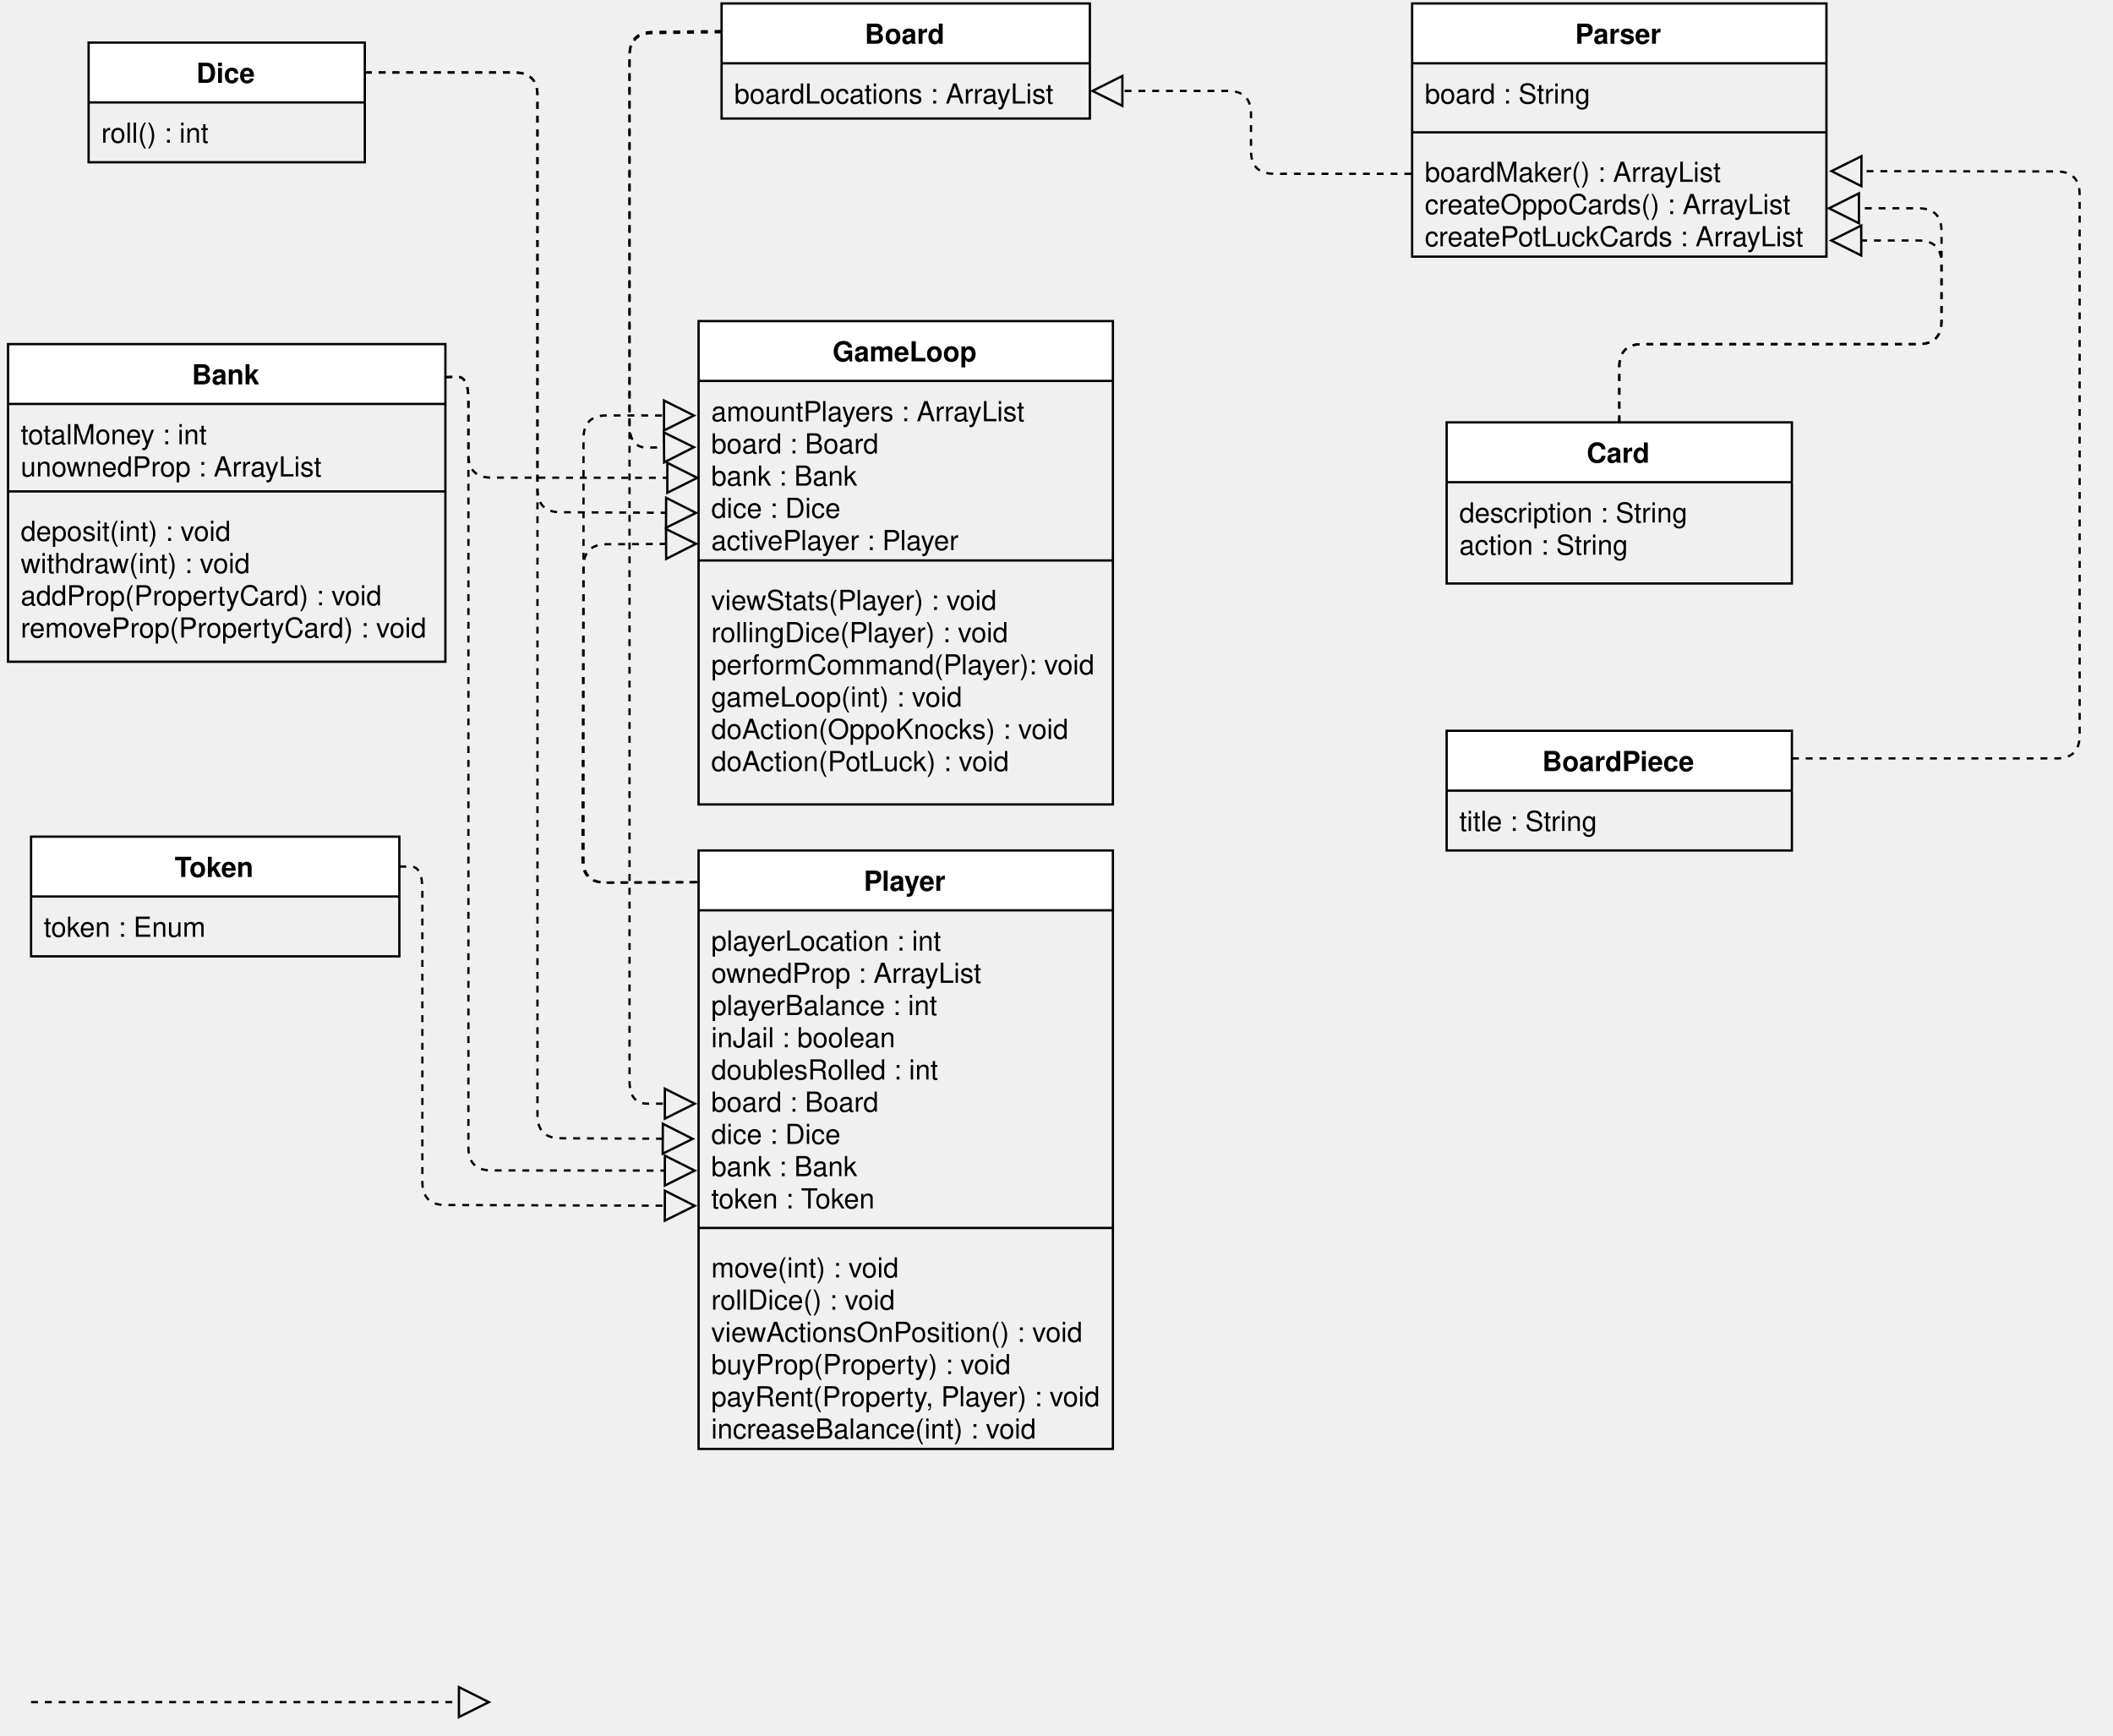
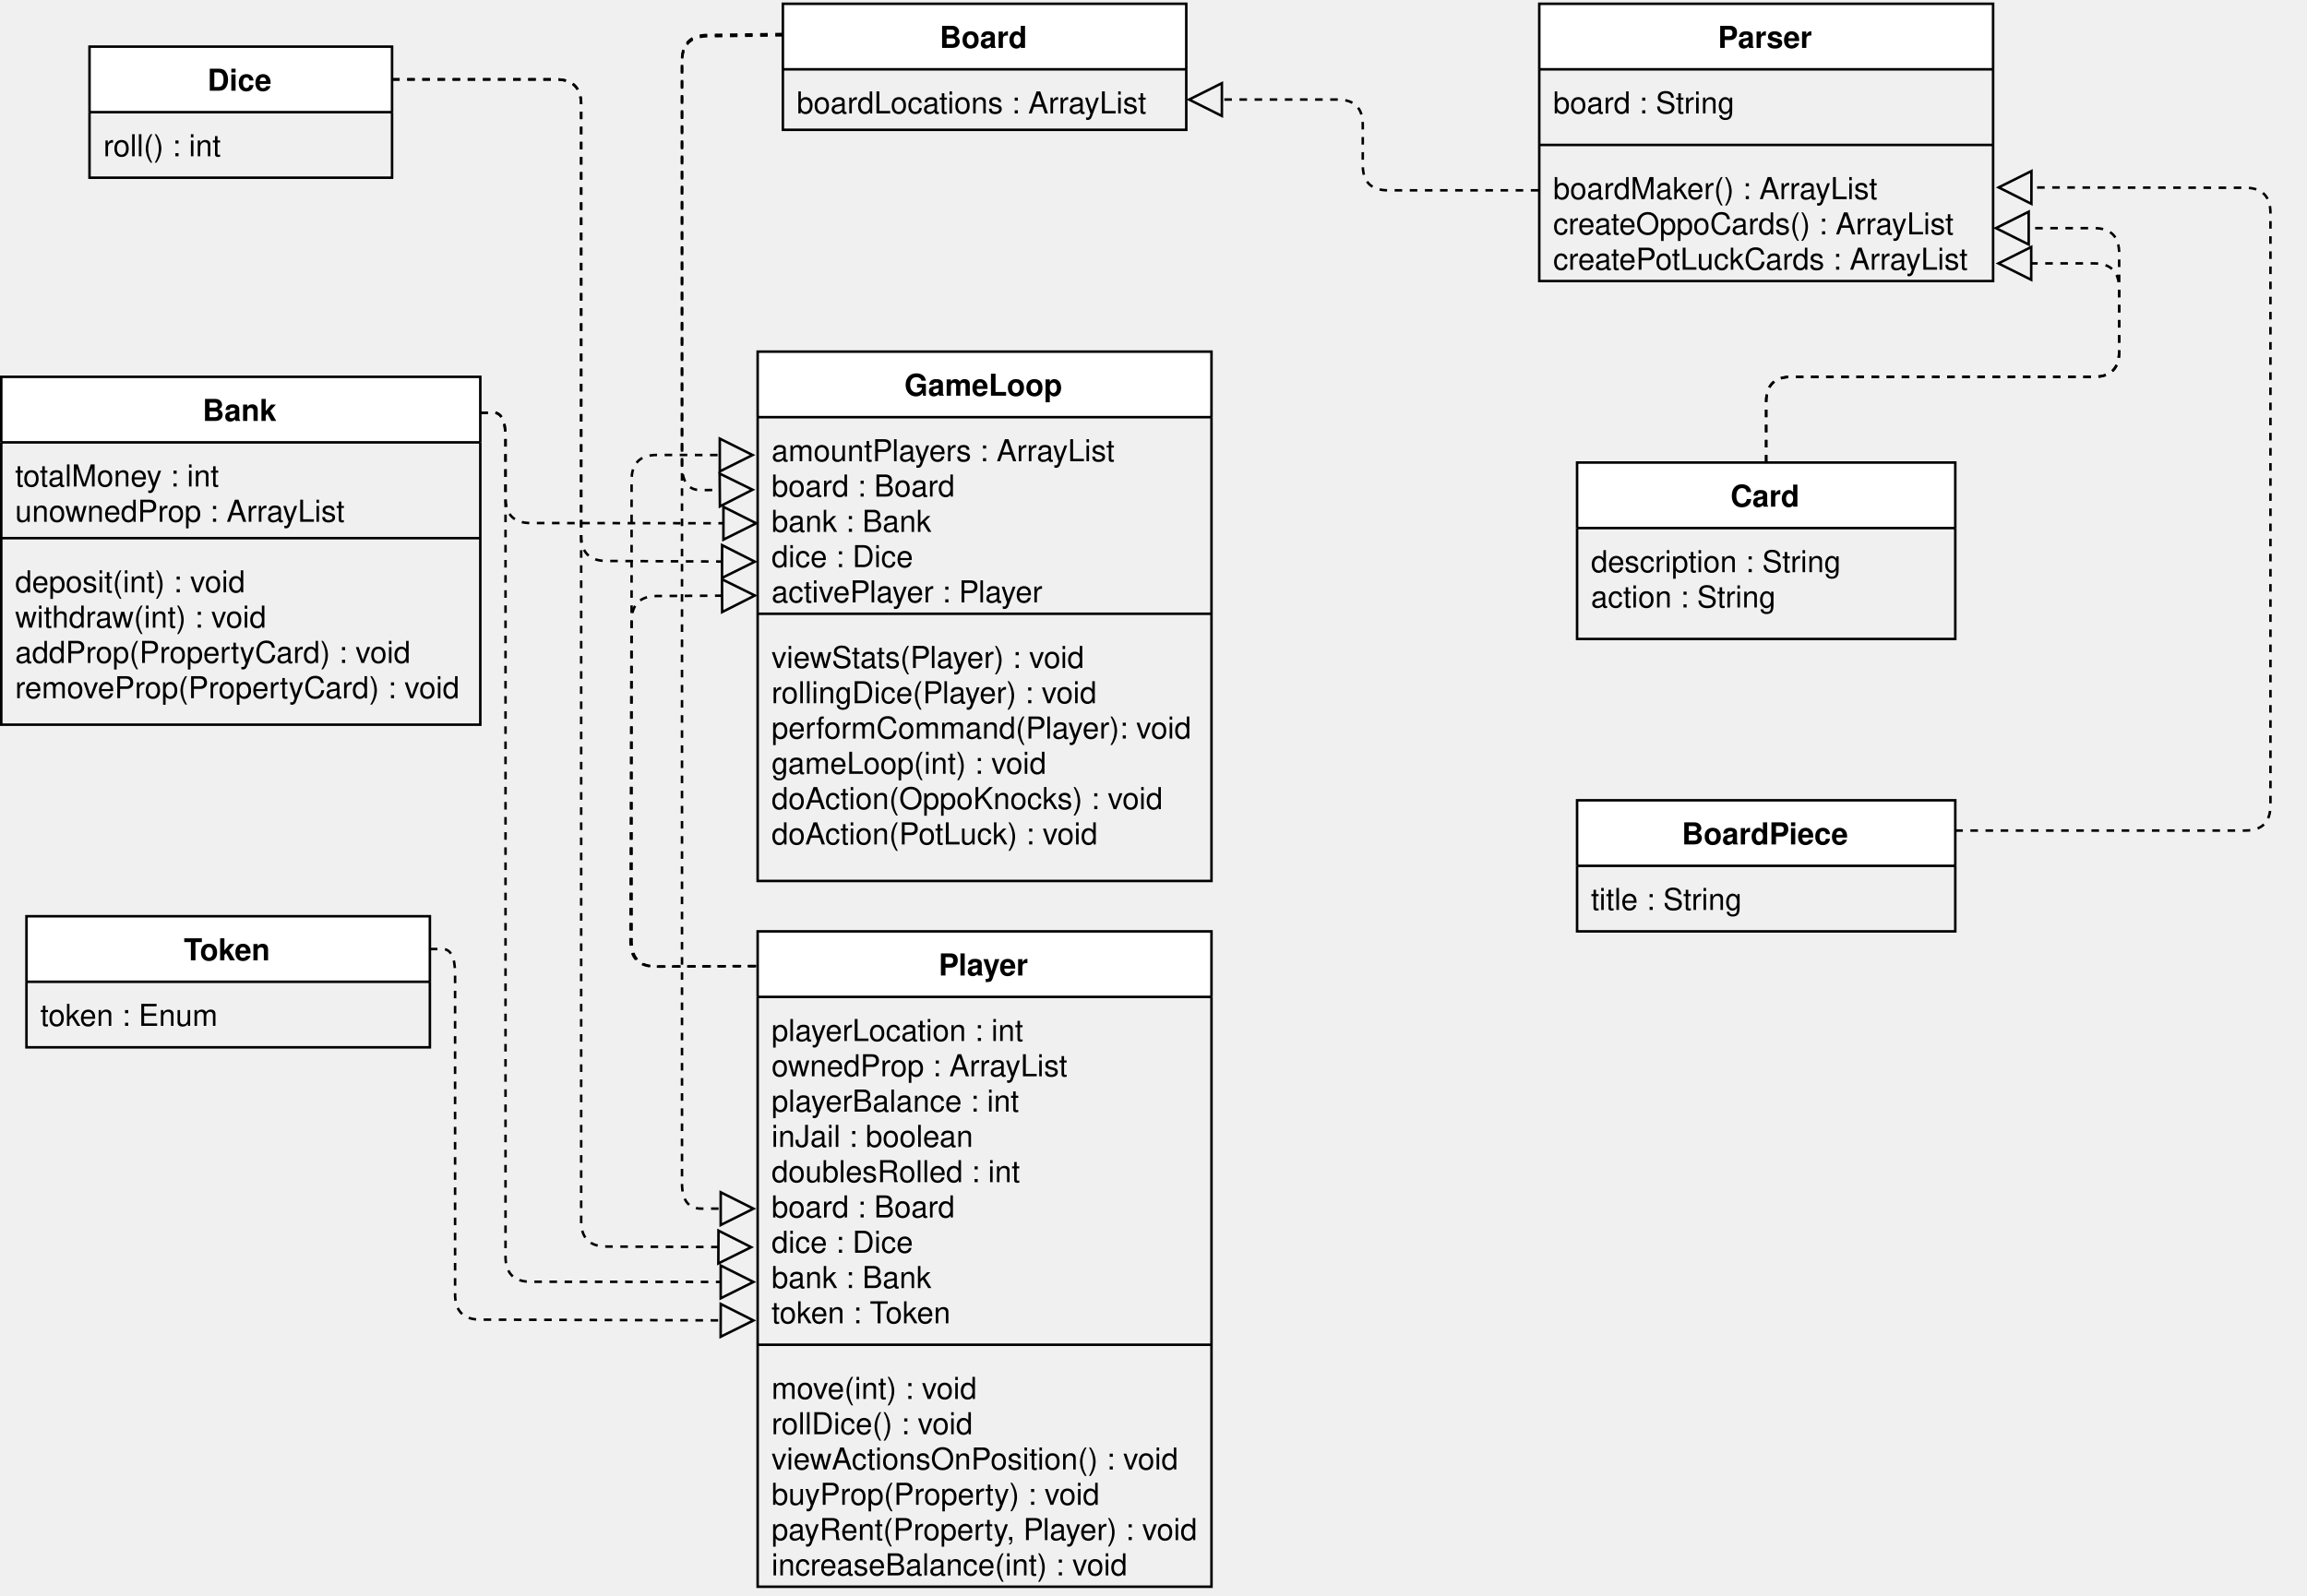
- <svg xmlns="http://www.w3.org/2000/svg" version="1.1" width="918px" height="754px" viewBox="-0.5 -0.5 918 754" content="&lt;mxfile host=&quot;app.diagrams.net&quot; modified=&quot;2020-05-10T12:43:48.837Z&quot; agent=&quot;5.0 (Windows NT 10.0; Win64; x64) AppleWebKit/537.36 (KHTML, like Gecko) Chrome/81.0.404.138 Safari/537.36&quot; etag=&quot;nRmXq65WE2x0cAtNZER2&quot; version=&quot;13.0.9&quot; type=&quot;device&quot;&gt;&lt;diagram id=&quot;a_Vna7g6MNVo38vFMuv_&quot; name=&quot;Page-1&quot;&gt;7V1bU+O4Ev41VLEPpHyTL48QYHZnmV1qmDmzs28i1iQqHCtlK4TMrz+Sb7ElxTGJnMCOKYqKpLYsqfvr/lqWw5k9nr98SOBi9omEKDqzjPDlzL4+syzfNNhfXrHOKzzXzCumCQ7zqlrFA/6JisriuukShyhtCFJCIooXzcoJiWM0oY06mCRk1RT7QaLmXRdwiqSKhwmM5NpvOKSzotZ0g03D7whPZ8WtfcvLG+awFC5mks5gSFa1KvvmzB4nhND80/xljCK+duW65NfdbmmtBpagmHa54H/gY/r1y9c5/OOvb98uVgn8fvvpwnLzbp5htCxmfA+TFCXFmOm6XIh0hecRjFnp6geJ6UPRYrIyjPA0Zp8nbCTsSvvqGSUUszW8LBooWbDayQxH4R1ckyUfb0rh5KksXc1Ign+ybmFU9MmaE1qYAxtkXeKBX8mqDVaboJTJ3JeLYApVn+BLQ/AOprSomJAogosUP1bTmMNkiuMrQimZF0LyGhfLzmeIXmpVxZp/QGSOaLJmIkWr6xf6LwAArLy4qllTKTKrGZJZIgAWFjytut4omX0o9PwanXuSzh8JTEJWdWZfsr8PNMHxVLIANmGaaSYhT2hMIsJUfR2T3CRwFAlVpVVE6AfdahPpAk7Yve4ymWtnU/O5WAleRdi1P6IMOzMchijm+iQUUpgrj2tqQXBMs5UCV+yXrd3YGIEzwAY+ZmVzU2a/XDyhYxKzuUCcqRYxy1ghbh0KpbdDZ7cpFKovr9il+lJOv+Z9SfOSliOcaS/XcunyzL1UPGfKitBGp1+4yq8vTEnvtqx3W6HjCD6i6J6kmGLC+09yWUH3J1NvV2T7fWk3UOP6E3xCyflvFbwvkwSu7zBbDD5H28y8YYIgRX8vFmTMrkg7Sd8TerecPGUXqMQH96HXvlyjm32BvgKH6UgGdpUHjoEraOEKdgeu4B5V40DtUu7IBHInrMR95SYGF9DuAio8HcQgVAZhOX0ZhJwvDAxCm3qBwsO7GrB9hy+C2fMN/rmmwfPM+fr930vjwpQ0+QHO0R1hSzz4c03+3Gv6czPoGMItHcmfUuuWpHU4J8uY3kdwjZJ2f97MEovQv2mF8dOmMStUbSGeoKrtOitUbXBC8TPK71/JlMUhgNAOENaegXoa4odyxPYQPnpTrml09C4aElDliOX04BmjFXPZND3PAb1JK58JrjuPhHlktvjcNewSXTAkkmQ+JvM5jMNKWiU6LQLaOdPB1v5Ccjnh+jzn2e+fMZk8pbtli9xXFBzclWaL9rtZtGlYPRFe25CMektsGkiSHpLkWF1Jkg5qrFa6zI0XmdLLvLeCPYfCxj2QVYzC+4Qz6BYalXfFjALGNVbU7AnHHyGOqsZHQiIE44YnWjLFpJ+ZklC4pZN2vtbGydq4HGW+bLMAX/LSkPN3TAorf6Kds5l2X0m/LScNA2vTpl+z675uX88NbJmUzxl4WkkT52sZWdsqwalfTpbSv+Ny9beLPy7X3HGe8z9s6dbb6R9cf2YqqAQ5Ust8cetFOOaPLFJUOF3V1Aa3pdusO3K3oC/qJu9d55Fs4G1aeJtA2yxV9hko41Rfjkzem6YMONEnBtH1Foq0jFs52+AU2pwC6GwyLVRGZSK9MRn55MtAZHQpV0VjVMrtC/3y2ZYQLfhitRKZFaazMIGrViEYhg1ywo88bKdGiLOnnfKDa9FrfQq2obI+r689g9KV1OwvT6oHuqGFbpgGaPCN8gBuXeGWQuHlGQr9CpfTJp4V1VKcjGoMOG/DeYWagziESu86DlEqd7FlDlHsgQ1A1wJ04QyUUx6j2HkISgPQlQqXiUVzC/QmXs4HnLc/+vE6W8FrTzppgHngrP6d3l6Gv4ObP63bj+M/zL8ixfEYSccoDi/5Kyas9BgRDrGrGZ2XgGStt5jfM1tyVirAabJZX4UwnaGwkMw7RqH0JoqAInmxaqsDVJAo6hIUQX7IotG9asWKO9yTLHRtQaQXCBwqJctkgoqLNssu9bOzI+bCpohKHWX6q2Z9gErlB9Tj4fhqw3NLAO1khuWrLkGTolV5fB3EKjvVQcrVGpf3AEOUThK8aDzFK194aZxJUrT/0j5+h2m0IO5VTl5lH46G/SDl+GQKnz0lvcdoyNx6cwu2KldXhi8NjE6pdjkOUEwjNOD9ULzbWuDeG6ezjkjq2EIl6394YWQYblnxnV85soBXVly/VH3x0rpeukcJZhPnDqWGxd080TJyInXWkncHJyWUjuAR/D0ZZWA3GaV0Wn4Lo8we8dTECvBsHXAgPOwqB7x1XOLBbwsIxpuPQCu9VWxI9WfdL5j+k9kyKErfy6vY541R88L61eabq38PXnEc8/Wspnatfc3XdwUzcYSxaDJfb8uz2q3max4mX86jX3OXo/i7NPeTWbFoFOJT1+5WbDa1D8B/w4rBMZy2nKH2Z8UVJWnSEbCLjBTWf2EwKmPVATCy/FYM8ML+LKYeBlrfeN9Jd/J9gFMhzRXiBdh3A03syBE3TjQhzRWRUDDyreMS5IMG0HoCToc3UbW7/6btg3bbL9GWwQY0IWf7Qb8ZwE7slJuhdexsf2PwVNCxRapl7AkdsSORsmlCju00b+OC9lEJ4pZzjJDT4RSUbuRkGLAb8DGA/erY0YopK7/BCTFVZqNvG1NiFLHdPYmf2JG0T6sLVGLYK5hqV6xb9jHSkQ7frfTWUWU0ARUAt19AvW2c2K4/Cuo/jmCF9sjzjepH6L9zYGJ3ce3aXWzRdkeGZUrNuiFmBiMgzu+VKPO9I6BM/o6r3lFmNgBmGs4BACvxWku+3FMzQfAewPjugpb0foTZDidJHvj9w0nxdvOR4dQ1iRJCk+ft3LToGTXlSg2w0RuIDCFPs9qDkCBuefYRUHPMx4gHoeZCEXAC4B8POm2HAXfu2tkn3R9/d9CpJl59kYLXOi5RHniNCNUTdqzjY+eAbTsBO6516gf3p8WE+AWV+0LCdoORUU+tRICMLB9IiVffe3XO6HW7dcA+wj634u38txxs/CZgPMf8pQFjWc2TLr7Z2FLwgz3xIyYLnj2yHQlPb4ubgWNsbpcPsd/pBoEq6PiO82tjyJUy6ZENrIM33jxjBOobb27zLsBnqgQ9Q+rQXQIAgkMwxYqbf0CSi2/+i4t9838=&lt;/diagram&gt;&lt;/mxfile&gt;" style="background-color: rgb(255, 255, 255);">
+ <svg xmlns="http://www.w3.org/2000/svg" version="1.1" width="915px" height="633px" viewBox="-0.5 -0.5 915 633" content="&lt;mxfile host=&quot;app.diagrams.net&quot; modified=&quot;2020-05-10T15:29:22.854Z&quot; agent=&quot;5.0 (Windows NT 10.0; Win64; x64) AppleWebKit/537.36 (KHTML, like Gecko) Chrome/81.0.404.138 Safari/537.36&quot; etag=&quot;HPa37T1imHM-qn20qM23&quot; version=&quot;13.0.9&quot; type=&quot;device&quot;&gt;&lt;diagram id=&quot;a_Vna7g6MNVo38vFMuv_&quot; name=&quot;Page-1&quot;&gt;7V1dU9s4FP01zLAPZPwlx36EAN3twi5T2m27byJWEw2OlbEVQvrrV7Jlx5YUxxA5C7tmmBZJ17Ksc8/VubICJ+5k8fwhhcv5LYlQfOJY0fOJe3niOLbjWOw/XrMRNbblFjWzFEeibltxj38iUSkunK1whLKGISUkpnjZrJySJEFT2qiDaUrWTbMfJG7edQlnSKm4n8JYrf2KIzovH8MPtw2/Ijybi1sHzrhoWMDSWDxJNocRWdeq3KsTd5ISQoufFs8TFPPZK+eluO56R2s1sBQltMsFf4GP2ZfPXxbwtz++fj1bp/D79e2Z4xfdPMF4JZ74DqYZSsWY6aaciGyNFzFMWOniB0novWixWRnGeJawn6dsJOxK9+IJpRSzOTwXDZQsWe10juPoBm7Iio83o3D6WJYu5iTFP1m3MBZ9suaUCndgg6xb3PMrWbXFalOUMZu7chJsqeoWPjcMb2BGRcWUxDFcZviheowFTGc4uSCUkoUwUudYTDt/QvRcqxJz/gGRBaLphpmIVj8Q+AsGAKcormveVJrMa45klwyAwoNnVddbkNkPAueXYD5WMH8gMI1Y1Yl7zv69pylOZooHsAemOTIpeUQTEhMG9WVCCpfAcSxVlV4Rox90p09kSzhl97rJbS69bc0nMRO8irBrf8Q5d+Y4ilDC8SQUUliAx5FaEpzQfKbABftmczexRuAEsIFPWNneltk3N0/phCTsWSDOoUXMM9aIe4cG9Hbq7HcFAX15xT7oSzvzyAcK8grKMc7RK1AuQ579KogXDKwYbTH9zCG/PLMV3F0Vd1eDcQwfUHxHMkwx4f2nha2E/b8Gb1dmB32hG+p5fQsfUXr6S0Xv8zSFmxvMJoM/o2vn0TBFkKI/l0syYVdknazvCL1ZTR/zC3TmQ/gw61++1c2/QF8Lh+0pDnZRLByDVjCiFdwOWsE/KuJAH1JuyBTyIKzlfRUmhhDQHgIqPh2kIHQO4Xh9OYSaLwwKwhi8QBPhfQPcvsFn4fzpCv/c0PBp7n35/ve5dWYrSH6AC3RD2BQP8dxQPB8347kddlzCHRPJnxZ1R0EdLsgqoXcx3KC0PZ43s0Sx9G9bYfK4bcwLVVuEp6hqu8wLVRucUvyEivtXNmVxWEBoBwobz0DHBtYP7YjdYfnoDVzb6hhdDCSg2hGr6cETRmsWsml2WhB6m1Y+EVwPHimLyGzyeWjYZ7pkTCTpYkIWC5hElbXOdCYWtFOGwc7+InI+5Xie8uz394RMH7P9tiL3lQ2HcGXYo4NuHm1bTk+C17UUp96xNg0iyYxI8pyuIsmENNaDrmrjZQ56mfdWtOdU2IYHsk5QdJdyBd0io4qumFPApKaKmj3h5CPEcdX4QEiMYNKIRCsGTPaJgYSiHZ2067U2Tdam5SiLZdsJ+FyUhpy/Y1JYxRPjms12+0r6XTVpGFSbMXztrvu6fb03cFVRvmDkaRVNXK/lYm2nBZd+hVjK/kzK2d9t/rDa8MB5yv9hU7fZLf/g5hODoDLkTC3zxZ0X4YS/ssiQCLq6RxvClmm37qjdwr6km7p3Xaxkg24zotsk2eboss9Qu071FcjUvWnKiBPfMopudkikVdKq2Yag0BYUQGeXaZEyOhfpTcmoJ18GIWMKXJ2M0YHbF/vVsy0RWvLJahUya0znUQrXrUYwihrihB952C2NEFdPe+2H0GLW+zRqQ+d94772DMpQUvO/Iqke5IYRuWFboKE3ygO4dcAdDeDlGQrzgKtpE8+KailOLjUGnrfxvGLNQRpCh7uJQ5TaXWxVQ4g9sIHoRogunYHyymMUew9BGSC6FnBVWDS3QK+S1WLgefurn3FnL3jpSScDNA+99d+z6/PoV3D1u3P9cfKb/UesO+w4Gc46mqO5HzbX8yrpqyMOelJwesTVDaMIZdMULxuvfMpPRzQOsGjah4BA2ybbyNlHnX94BjYPtENW9V7+Su0Oo0Hm9xYWXF1ip4PdxPKvhV1dByimMRr4/iK+u50d4YV0700AOOohAAVklETn/EOmrPQQE06zizldlKRkrdeY3zSfc1YSBLXZY19EMJujqLJkI/7GCyPL8suK7/zKkQPGZcXlc9UXL23qpTuUYvbgPKC0c5FFihlqzclEZo2ixkdjVaRq0GgZKepSFEN+xLMxCh1c4g53JE+cq3zAkyJCIAmAjKzSKRJXbUFXOgrdZmahHK0uZkbpKH8fUDMT5Nk54FB6M1IOeOe45FPCDpCctxjB1pUrDA7w7g4nMY159zOm33JfBqL0vbyK/bx1al7Y7HPfAu0OyuKNuO/YaaLrvNZ9A19yE08aiyH3He94sbfTfe3D7Mvn6Nfd1VX8fbj7W/Fi2SnkV3Tdvdhuog/Af8OLwTGCtpqh9ufFlSRpyhGwT4wI7z+zmJRx6gQYOUErB3ihs4qpLwOtKmav3CnT/jfCNF9aL0D4yvVC7siTN04MMc2XmSAU+c5xSfZhg2g9EafDxxaNh/+m74N23y/ZltMGNCnnBqHRDGAvd0oJVedO26fJ3gh1XFlqWa+kjtyRLNkMMcf1mrfxQfuoJHPHO8aS0+HIjGnm5BxwG/SxgPvitaOVU05xg+Nxqkw+3xmn5FXE9V8p/OSOlH1aU6SSlz2hVLty3XGPkY50+EU8b51VVpNQIfCNEuqd8cT1g1FY//IkL3RH48CqvqT+Oy9M7C6+W7uLK/vuyHJspdk0xexwBOTneyHLgvERWKb+QqTeWWY3CGZb3gEEK/laS778IytB8C7J+O4WLeUwvd1OJ8UeBP3TSfNR2CPTqWsSJS1N4/HeTQuzrCknZqBNz1rPkvI0p30RksydsXsE1hzzNeJBrDnTLDghCHqjTttBsb27du7b2h9/d9SpHrz61P24dVyyPRg3VqieuOMcnzsHbNtJ3PGdI7+4f2OckH+b4Wsp4frhyKqnVjJBRk4AlMSr7706b/Sy3TrgHmGfW/NR7re82ARNwow9+39NGMdpnnQJ7MaWQhC+kj9ysjB2R66n8OltaTNwjM3t8iX2O90g0C06gef9vznkK5n0yAXOwRtvY2sE6htvfvMuIGBQgp4pdeguAQDhIZxixe1fqyjMt3/0w736Bw==&lt;/diagram&gt;&lt;/mxfile&gt;" style="background-color: rgb(255, 255, 255);">
  <defs>
-     <clipPath id="mx-clip-617-32-172-26-0">
-       <rect x="617" y="32" width="172" height="26" />
+     <clipPath id="mx-clip-614-32-172-26-0">
+       <rect x="614" y="32" width="172" height="26" />
    </clipPath>
-     <clipPath id="mx-clip-617-66-172-50-0">
-       <rect x="617" y="66" width="172" height="50" />
+     <clipPath id="mx-clip-614-66-172-50-0">
+       <rect x="614" y="66" width="172" height="50" />
    </clipPath>
-     <clipPath id="mx-clip-317-32-152-24-0">
-       <rect x="317" y="32" width="152" height="24" />
+     <clipPath id="mx-clip-314-32-152-24-0">
+       <rect x="314" y="32" width="152" height="24" />
    </clipPath>
-     <clipPath id="mx-clip-307-170-172-74-0">
-       <rect x="307" y="170" width="172" height="74" />
+     <clipPath id="mx-clip-304-170-172-74-0">
+       <rect x="304" y="170" width="172" height="74" />
    </clipPath>
-     <clipPath id="mx-clip-307-252-172-102-0">
-       <rect x="307" y="252" width="172" height="102" />
+     <clipPath id="mx-clip-304-252-172-102-0">
+       <rect x="304" y="252" width="172" height="102" />
    </clipPath>
-     <clipPath id="mx-clip-307-400-172-134-0">
-       <rect x="307" y="400" width="172" height="134" />
+     <clipPath id="mx-clip-304-400-172-134-0">
+       <rect x="304" y="400" width="172" height="134" />
    </clipPath>
-     <clipPath id="mx-clip-307-542-172-92-0">
-       <rect x="307" y="542" width="172" height="92" />
+     <clipPath id="mx-clip-304-542-172-92-0">
+       <rect x="304" y="542" width="172" height="92" />
    </clipPath>
-     <clipPath id="mx-clip-7-180-182-34-0">
-       <rect x="7" y="180" width="182" height="34" />
+     <clipPath id="mx-clip-4-180-182-34-0">
+       <rect x="4" y="180" width="182" height="34" />
    </clipPath>
-     <clipPath id="mx-clip-7-222-182-70-0">
-       <rect x="7" y="222" width="182" height="70" />
+     <clipPath id="mx-clip-4-222-182-70-0">
+       <rect x="4" y="222" width="182" height="70" />
    </clipPath>
-     <clipPath id="mx-clip-42-49-112-26-0">
-       <rect x="42" y="49" width="112" height="26" />
+     <clipPath id="mx-clip-39-49-112-26-0">
+       <rect x="39" y="49" width="112" height="26" />
    </clipPath>
-     <clipPath id="mx-clip-17-394-152-26-0">
-       <rect x="17" y="394" width="152" height="26" />
+     <clipPath id="mx-clip-14-394-152-26-0">
+       <rect x="14" y="394" width="152" height="26" />
    </clipPath>
-     <clipPath id="mx-clip-632-214-142-44-0">
-       <rect x="632" y="214" width="142" height="44" />
+     <clipPath id="mx-clip-629-214-142-44-0">
+       <rect x="629" y="214" width="142" height="44" />
    </clipPath>
-     <clipPath id="mx-clip-632-348-142-26-0">
-       <rect x="632" y="348" width="142" height="26" />
+     <clipPath id="mx-clip-629-348-142-26-0">
+       <rect x="629" y="348" width="142" height="26" />
    </clipPath>
  </defs>
  <g>
-     <path d="M 613 27 L 613 1 L 793 1 L 793 27" fill="#ffffff" stroke="#000000" stroke-miterlimit="10" pointer-events="all" />
-     <path d="M 613 27 L 613 111 L 793 111 L 793 27" fill="none" stroke="#000000" stroke-miterlimit="10" pointer-events="none" />
-     <path d="M 613 27 L 793 27" fill="none" stroke="#000000" stroke-miterlimit="10" pointer-events="none" />
+     <path d="M 610 27 L 610 1 L 790 1 L 790 27" fill="#ffffff" stroke="#000000" stroke-miterlimit="10" pointer-events="all" />
+     <path d="M 610 27 L 610 111 L 790 111 L 790 27" fill="none" stroke="#000000" stroke-miterlimit="10" pointer-events="none" />
+     <path d="M 610 27 L 790 27" fill="none" stroke="#000000" stroke-miterlimit="10" pointer-events="none" />
    <g fill="#000000" font-family="Helvetica" font-weight="bold" text-anchor="middle" font-size="12px">
-       <text x="702.5" y="18.5">Parser</text>
+       <text x="699.5" y="18.5">Parser</text>
    </g>
-     <g fill="#000000" font-family="Helvetica" clip-path="url(#mx-clip-617-32-172-26-0)" font-size="12px">
-       <text x="618.5" y="44.5">board : String</text>
+     <g fill="#000000" font-family="Helvetica" clip-path="url(#mx-clip-614-32-172-26-0)" font-size="12px">
+       <text x="615.5" y="44.5">board : String</text>
    </g>
-     <path d="M 613 57 L 793 57" fill="none" stroke="#000000" stroke-miterlimit="10" pointer-events="none" />
-     <g fill="#000000" font-family="Helvetica" clip-path="url(#mx-clip-617-66-172-50-0)" font-size="12px">
-       <text x="618.5" y="78.5">boardMaker() : ArrayList</text>
-       <text x="618.5" y="92.5">createOppoCards() : ArrayList</text>
-       <text x="618.5" y="106.5">createPotLuckCards : ArrayList</text>
+     <path d="M 610 57 L 790 57" fill="none" stroke="#000000" stroke-miterlimit="10" pointer-events="none" />
+     <g fill="#000000" font-family="Helvetica" clip-path="url(#mx-clip-614-66-172-50-0)" font-size="12px">
+       <text x="615.5" y="78.5">boardMaker() : ArrayList</text>
+       <text x="615.5" y="92.5">createOppoCards() : ArrayList</text>
+       <text x="615.5" y="106.5">createPotLuckCards : ArrayList</text>
    </g>
-     <path d="M 313 27 L 313 1 L 473 1 L 473 27" fill="#ffffff" stroke="#000000" stroke-miterlimit="10" pointer-events="none" />
-     <path d="M 313 27 L 313 51 L 473 51 L 473 27" fill="none" stroke="#000000" stroke-miterlimit="10" pointer-events="none" />
-     <path d="M 313 27 L 473 27" fill="none" stroke="#000000" stroke-miterlimit="10" pointer-events="none" />
+     <path d="M 310 27 L 310 1 L 470 1 L 470 27" fill="#ffffff" stroke="#000000" stroke-miterlimit="10" pointer-events="none" />
+     <path d="M 310 27 L 310 51 L 470 51 L 470 27" fill="none" stroke="#000000" stroke-miterlimit="10" pointer-events="none" />
+     <path d="M 310 27 L 470 27" fill="none" stroke="#000000" stroke-miterlimit="10" pointer-events="none" />
    <g fill="#000000" font-family="Helvetica" font-weight="bold" text-anchor="middle" font-size="12px">
-       <text x="392.5" y="18.5">Board</text>
+       <text x="389.5" y="18.5">Board</text>
    </g>
-     <g fill="#000000" font-family="Helvetica" clip-path="url(#mx-clip-317-32-152-24-0)" font-size="12px">
-       <text x="318.5" y="44.5">boardLocations : ArrayList</text>
+     <g fill="#000000" font-family="Helvetica" clip-path="url(#mx-clip-314-32-152-24-0)" font-size="12px">
+       <text x="315.5" y="44.5">boardLocations : ArrayList</text>
    </g>
-     <path d="M 303 165 L 303 139 L 483 139 L 483 165" fill="#ffffff" stroke="#000000" stroke-miterlimit="10" pointer-events="none" />
-     <path d="M 303 165 L 303 349 L 483 349 L 483 165" fill="none" stroke="#000000" stroke-miterlimit="10" pointer-events="none" />
-     <path d="M 303 165 L 483 165" fill="none" stroke="#000000" stroke-miterlimit="10" pointer-events="none" />
+     <path d="M 300 165 L 300 139 L 480 139 L 480 165" fill="#ffffff" stroke="#000000" stroke-miterlimit="10" pointer-events="none" />
+     <path d="M 300 165 L 300 349 L 480 349 L 480 165" fill="none" stroke="#000000" stroke-miterlimit="10" pointer-events="none" />
+     <path d="M 300 165 L 480 165" fill="none" stroke="#000000" stroke-miterlimit="10" pointer-events="none" />
    <g fill="#000000" font-family="Helvetica" font-weight="bold" text-anchor="middle" font-size="12px">
-       <text x="392.5" y="156.5">GameLoop</text>
+       <text x="389.5" y="156.5">GameLoop</text>
    </g>
-     <g fill="#000000" font-family="Helvetica" clip-path="url(#mx-clip-307-170-172-74-0)" font-size="12px">
-       <text x="308.5" y="182.5">amountPlayers : ArrayList</text>
-       <text x="308.5" y="196.5">board : Board</text>
-       <text x="308.5" y="210.5">bank : Bank</text>
-       <text x="308.5" y="224.5">dice : Dice</text>
-       <text x="308.5" y="238.5">activePlayer : Player</text>
+     <g fill="#000000" font-family="Helvetica" clip-path="url(#mx-clip-304-170-172-74-0)" font-size="12px">
+       <text x="305.5" y="182.5">amountPlayers : ArrayList</text>
+       <text x="305.5" y="196.5">board : Board</text>
+       <text x="305.5" y="210.5">bank : Bank</text>
+       <text x="305.5" y="224.5">dice : Dice</text>
+       <text x="305.5" y="238.5">activePlayer : Player</text>
    </g>
-     <path d="M 303 243 L 483 243" fill="none" stroke="#000000" stroke-miterlimit="10" pointer-events="none" />
-     <g fill="#000000" font-family="Helvetica" clip-path="url(#mx-clip-307-252-172-102-0)" font-size="12px">
-       <text x="308.5" y="264.5">viewStats(Player) : void</text>
-       <text x="308.5" y="278.5">rollingDice(Player) : void</text>
-       <text x="308.5" y="292.5">performCommand(Player): void</text>
-       <text x="308.5" y="306.5">gameLoop(int) : void</text>
-       <text x="308.5" y="320.5">doAction(OppoKnocks) : void</text>
-       <text x="308.5" y="334.5">doAction(PotLuck) : void</text>
+     <path d="M 300 243 L 480 243" fill="none" stroke="#000000" stroke-miterlimit="10" pointer-events="none" />
+     <g fill="#000000" font-family="Helvetica" clip-path="url(#mx-clip-304-252-172-102-0)" font-size="12px">
+       <text x="305.5" y="264.5">viewStats(Player) : void</text>
+       <text x="305.5" y="278.5">rollingDice(Player) : void</text>
+       <text x="305.5" y="292.5">performCommand(Player): void</text>
+       <text x="305.5" y="306.5">gameLoop(int) : void</text>
+       <text x="305.5" y="320.5">doAction(OppoKnocks) : void</text>
+       <text x="305.5" y="334.5">doAction(PotLuck) : void</text>
    </g>
-     <path d="M 303 395 L 303 369 L 483 369 L 483 395" fill="#ffffff" stroke="#000000" stroke-miterlimit="10" pointer-events="none" />
-     <path d="M 303 395 L 303 629 L 483 629 L 483 395" fill="none" stroke="#000000" stroke-miterlimit="10" pointer-events="none" />
-     <path d="M 303 395 L 483 395" fill="none" stroke="#000000" stroke-miterlimit="10" pointer-events="none" />
+     <path d="M 300 395 L 300 369 L 480 369 L 480 395" fill="#ffffff" stroke="#000000" stroke-miterlimit="10" pointer-events="none" />
+     <path d="M 300 395 L 300 629 L 480 629 L 480 395" fill="none" stroke="#000000" stroke-miterlimit="10" pointer-events="none" />
+     <path d="M 300 395 L 480 395" fill="none" stroke="#000000" stroke-miterlimit="10" pointer-events="none" />
    <g fill="#000000" font-family="Helvetica" font-weight="bold" text-anchor="middle" font-size="12px">
-       <text x="392.5" y="386.5">Player</text>
+       <text x="389.5" y="386.5">Player</text>
    </g>
-     <g fill="#000000" font-family="Helvetica" clip-path="url(#mx-clip-307-400-172-134-0)" font-size="12px">
-       <text x="308.5" y="412.5">playerLocation : int</text>
-       <text x="308.5" y="426.5">ownedProp : ArrayList</text>
-       <text x="308.5" y="440.5">playerBalance : int</text>
-       <text x="308.5" y="454.5">inJail : boolean</text>
-       <text x="308.5" y="468.5">doublesRolled : int</text>
-       <text x="308.5" y="482.5">board : Board</text>
-       <text x="308.5" y="496.5">dice : Dice</text>
-       <text x="308.5" y="510.5">bank : Bank</text>
-       <text x="308.5" y="524.5">token : Token</text>
+     <g fill="#000000" font-family="Helvetica" clip-path="url(#mx-clip-304-400-172-134-0)" font-size="12px">
+       <text x="305.5" y="412.5">playerLocation : int</text>
+       <text x="305.5" y="426.5">ownedProp : ArrayList</text>
+       <text x="305.5" y="440.5">playerBalance : int</text>
+       <text x="305.5" y="454.5">inJail : boolean</text>
+       <text x="305.5" y="468.5">doublesRolled : int</text>
+       <text x="305.5" y="482.5">board : Board</text>
+       <text x="305.5" y="496.5">dice : Dice</text>
+       <text x="305.5" y="510.5">bank : Bank</text>
+       <text x="305.5" y="524.5">token : Token</text>
    </g>
-     <path d="M 303 533 L 483 533" fill="none" stroke="#000000" stroke-miterlimit="10" pointer-events="none" />
-     <g fill="#000000" font-family="Helvetica" clip-path="url(#mx-clip-307-542-172-92-0)" font-size="12px">
-       <text x="308.5" y="554.5">move(int) : void</text>
-       <text x="308.5" y="568.5">rollDice() : void</text>
-       <text x="308.5" y="582.5">viewActionsOnPosition() : void</text>
-       <text x="308.5" y="596.5">buyProp(Property) : void</text>
-       <text x="308.5" y="610.5">payRent(Property, Player) : void</text>
-       <text x="308.5" y="624.5">increaseBalance(int) : void</text>
+     <path d="M 300 533 L 480 533" fill="none" stroke="#000000" stroke-miterlimit="10" pointer-events="none" />
+     <g fill="#000000" font-family="Helvetica" clip-path="url(#mx-clip-304-542-172-92-0)" font-size="12px">
+       <text x="305.5" y="554.5">move(int) : void</text>
+       <text x="305.5" y="568.5">rollDice() : void</text>
+       <text x="305.5" y="582.5">viewActionsOnPosition() : void</text>
+       <text x="305.5" y="596.5">buyProp(Property) : void</text>
+       <text x="305.5" y="610.5">payRent(Property, Player) : void</text>
+       <text x="305.5" y="624.5">increaseBalance(int) : void</text>
    </g>
-     <path d="M 3 175 L 3 149 L 193 149 L 193 175" fill="#ffffff" stroke="#000000" stroke-miterlimit="10" pointer-events="none" />
-     <path d="M 3 175 L 3 287 L 193 287 L 193 175" fill="none" stroke="#000000" stroke-miterlimit="10" pointer-events="none" />
-     <path d="M 3 175 L 193 175" fill="none" stroke="#000000" stroke-miterlimit="10" pointer-events="none" />
+     <path d="M 0 175 L 0 149 L 190 149 L 190 175" fill="#ffffff" stroke="#000000" stroke-miterlimit="10" pointer-events="none" />
+     <path d="M 0 175 L 0 287 L 190 287 L 190 175" fill="none" stroke="#000000" stroke-miterlimit="10" pointer-events="none" />
+     <path d="M 0 175 L 190 175" fill="none" stroke="#000000" stroke-miterlimit="10" pointer-events="none" />
    <g fill="#000000" font-family="Helvetica" font-weight="bold" text-anchor="middle" font-size="12px">
-       <text x="97.5" y="166.5">Bank</text>
+       <text x="94.5" y="166.5">Bank</text>
    </g>
-     <g fill="#000000" font-family="Helvetica" clip-path="url(#mx-clip-7-180-182-34-0)" font-size="12px">
-       <text x="8.5" y="192.5">totalMoney : int</text>
-       <text x="8.5" y="206.5">unownedProp : ArrayList</text>
+     <g fill="#000000" font-family="Helvetica" clip-path="url(#mx-clip-4-180-182-34-0)" font-size="12px">
+       <text x="5.5" y="192.5">totalMoney : int</text>
+       <text x="5.5" y="206.5">unownedProp : ArrayList</text>
    </g>
-     <path d="M 3 213 L 193 213" fill="none" stroke="#000000" stroke-miterlimit="10" pointer-events="none" />
-     <g fill="#000000" font-family="Helvetica" clip-path="url(#mx-clip-7-222-182-70-0)" font-size="12px">
-       <text x="8.5" y="234.5">deposit(int) : void</text>
-       <text x="8.5" y="248.5">withdraw(int) : void</text>
-       <text x="8.5" y="262.5">addProp(PropertyCard) : void</text>
-       <text x="8.5" y="276.5">removeProp(PropertyCard) : void</text>
+     <path d="M 0 213 L 190 213" fill="none" stroke="#000000" stroke-miterlimit="10" pointer-events="none" />
+     <g fill="#000000" font-family="Helvetica" clip-path="url(#mx-clip-4-222-182-70-0)" font-size="12px">
+       <text x="5.5" y="234.5">deposit(int) : void</text>
+       <text x="5.5" y="248.5">withdraw(int) : void</text>
+       <text x="5.5" y="262.5">addProp(PropertyCard) : void</text>
+       <text x="5.5" y="276.5">removeProp(PropertyCard) : void</text>
    </g>
-     <path d="M 38 44 L 38 18 L 158 18 L 158 44" fill="#ffffff" stroke="#000000" stroke-miterlimit="10" pointer-events="none" />
-     <path d="M 38 44 L 38 70 L 158 70 L 158 44" fill="none" stroke="#000000" stroke-miterlimit="10" pointer-events="none" />
-     <path d="M 38 44 L 158 44" fill="none" stroke="#000000" stroke-miterlimit="10" pointer-events="none" />
+     <path d="M 35 44 L 35 18 L 155 18 L 155 44" fill="#ffffff" stroke="#000000" stroke-miterlimit="10" pointer-events="none" />
+     <path d="M 35 44 L 35 70 L 155 70 L 155 44" fill="none" stroke="#000000" stroke-miterlimit="10" pointer-events="none" />
+     <path d="M 35 44 L 155 44" fill="none" stroke="#000000" stroke-miterlimit="10" pointer-events="none" />
    <g fill="#000000" font-family="Helvetica" font-weight="bold" text-anchor="middle" font-size="12px">
-       <text x="97.5" y="35.5">Dice</text>
+       <text x="94.5" y="35.5">Dice</text>
    </g>
-     <g fill="#000000" font-family="Helvetica" clip-path="url(#mx-clip-42-49-112-26-0)" font-size="12px">
-       <text x="43.5" y="61.5">roll() : int</text>
+     <g fill="#000000" font-family="Helvetica" clip-path="url(#mx-clip-39-49-112-26-0)" font-size="12px">
+       <text x="40.5" y="61.5">roll() : int</text>
    </g>
-     <path d="M 13 389 L 13 363 L 173 363 L 173 389" fill="#ffffff" stroke="#000000" stroke-miterlimit="10" pointer-events="none" />
-     <path d="M 13 389 L 13 415 L 173 415 L 173 389" fill="none" stroke="#000000" stroke-miterlimit="10" pointer-events="none" />
-     <path d="M 13 389 L 173 389" fill="none" stroke="#000000" stroke-miterlimit="10" pointer-events="none" />
+     <path d="M 10 389 L 10 363 L 170 363 L 170 389" fill="#ffffff" stroke="#000000" stroke-miterlimit="10" pointer-events="none" />
+     <path d="M 10 389 L 10 415 L 170 415 L 170 389" fill="none" stroke="#000000" stroke-miterlimit="10" pointer-events="none" />
+     <path d="M 10 389 L 170 389" fill="none" stroke="#000000" stroke-miterlimit="10" pointer-events="none" />
    <g fill="#000000" font-family="Helvetica" font-weight="bold" text-anchor="middle" font-size="12px">
-       <text x="92.5" y="380.5">Token</text>
+       <text x="89.5" y="380.5">Token</text>
    </g>
-     <g fill="#000000" font-family="Helvetica" clip-path="url(#mx-clip-17-394-152-26-0)" font-size="12px">
-       <text x="18.5" y="406.5">token : Enum</text>
+     <g fill="#000000" font-family="Helvetica" clip-path="url(#mx-clip-14-394-152-26-0)" font-size="12px">
+       <text x="15.5" y="406.5">token : Enum</text>
    </g>
-     <path d="M 13 739 L 198.88 739" fill="none" stroke="#000000" stroke-miterlimit="10" stroke-dasharray="3 3" pointer-events="none" />
-     <path d="M 211.88 739 L 198.88 745.5 L 198.88 732.5 Z" fill="none" stroke="#000000" stroke-miterlimit="10" pointer-events="none" />
-     <path d="M 628 209 L 628 183 L 778 183 L 778 209" fill="#ffffff" stroke="#000000" stroke-miterlimit="10" pointer-events="none" />
-     <path d="M 628 209 L 628 253 L 778 253 L 778 209" fill="none" stroke="#000000" stroke-miterlimit="10" pointer-events="none" />
-     <path d="M 628 209 L 778 209" fill="none" stroke="#000000" stroke-miterlimit="10" pointer-events="none" />
+     <path d="M 625 209 L 625 183 L 775 183 L 775 209" fill="#ffffff" stroke="#000000" stroke-miterlimit="10" pointer-events="none" />
+     <path d="M 625 209 L 625 253 L 775 253 L 775 209" fill="none" stroke="#000000" stroke-miterlimit="10" pointer-events="none" />
+     <path d="M 625 209 L 775 209" fill="none" stroke="#000000" stroke-miterlimit="10" pointer-events="none" />
    <g fill="#000000" font-family="Helvetica" font-weight="bold" text-anchor="middle" font-size="12px">
-       <text x="702.5" y="200.5">Card</text>
+       <text x="699.5" y="200.5">Card</text>
    </g>
-     <g fill="#000000" font-family="Helvetica" clip-path="url(#mx-clip-632-214-142-44-0)" font-size="12px">
-       <text x="633.5" y="226.5">description : String</text>
-       <text x="633.5" y="240.5">action : String</text>
+     <g fill="#000000" font-family="Helvetica" clip-path="url(#mx-clip-629-214-142-44-0)" font-size="12px">
+       <text x="630.5" y="226.5">description : String</text>
+       <text x="630.5" y="240.5">action : String</text>
    </g>
-     <path d="M 628 343 L 628 317 L 778 317 L 778 343" fill="#ffffff" stroke="#000000" stroke-miterlimit="10" pointer-events="none" />
-     <path d="M 628 343 L 628 369 L 778 369 L 778 343" fill="none" stroke="#000000" stroke-miterlimit="10" pointer-events="none" />
-     <path d="M 628 343 L 778 343" fill="none" stroke="#000000" stroke-miterlimit="10" pointer-events="none" />
+     <path d="M 625 343 L 625 317 L 775 317 L 775 343" fill="#ffffff" stroke="#000000" stroke-miterlimit="10" pointer-events="none" />
+     <path d="M 625 343 L 625 369 L 775 369 L 775 343" fill="none" stroke="#000000" stroke-miterlimit="10" pointer-events="none" />
+     <path d="M 625 343 L 775 343" fill="none" stroke="#000000" stroke-miterlimit="10" pointer-events="none" />
    <g fill="#000000" font-family="Helvetica" font-weight="bold" text-anchor="middle" font-size="12px">
-       <text x="702.5" y="334.5">BoardPiece</text>
+       <text x="699.5" y="334.5">BoardPiece</text>
    </g>
-     <g fill="#000000" font-family="Helvetica" clip-path="url(#mx-clip-632-348-142-26-0)" font-size="12px">
-       <text x="633.5" y="360.5">title : String</text>
+     <g fill="#000000" font-family="Helvetica" clip-path="url(#mx-clip-629-348-142-26-0)" font-size="12px">
+       <text x="630.5" y="360.5">title : String</text>
    </g>
-     <path d="M 778 329 L 893 329 Q 903 329 903 319 L 903 84 Q 903 74 893 73.99 L 808.2 73.87" fill="none" stroke="#000000" stroke-miterlimit="10" stroke-dasharray="3 3" pointer-events="none" />
-     <path d="M 795.2 73.85 L 808.21 67.37 L 808.19 80.37 Z" fill="none" stroke="#000000" stroke-miterlimit="10" pointer-events="none" />
-     <path d="M 703 183 L 703 159 Q 703 149 713 149 L 833 149 Q 843 149 843 139 L 843 100 Q 843 90 833 90 L 807.12 90" fill="none" stroke="#000000" stroke-miterlimit="10" stroke-dasharray="3 3" pointer-events="none" />
-     <path d="M 794.12 90 L 807.12 83.5 L 807.12 96.5 Z" fill="none" stroke="#000000" stroke-miterlimit="10" pointer-events="none" />
-     <path d="M 703 183 L 703 159 Q 703 149 713 149 L 833 149 Q 843 149 843 139 L 843 114 Q 843 104 833 104 L 808.12 104" fill="none" stroke="#000000" stroke-miterlimit="10" stroke-dasharray="3 3" pointer-events="none" />
-     <path d="M 795.12 104 L 808.12 97.5 L 808.12 110.5 Z" fill="none" stroke="#000000" stroke-miterlimit="10" pointer-events="none" />
-     <path d="M 612.64 75 L 553 75 Q 543 75 543 65 L 543 49 Q 543 39 533 39 L 487.12 39" fill="none" stroke="#000000" stroke-miterlimit="10" stroke-dasharray="3 3" pointer-events="none" />
-     <path d="M 474.12 39 L 487.12 32.5 L 487.12 45.5 Z" fill="none" stroke="#000000" stroke-miterlimit="10" pointer-events="none" />
-     <path d="M 313 13.5 L 283 13.88 Q 273 14 273 24 L 273 184 Q 273 194 280.49 193.94 L 287.98 193.89" fill="none" stroke="#000000" stroke-miterlimit="10" stroke-dasharray="3 3" pointer-events="none" />
-     <path d="M 300.98 193.79 L 288.03 200.39 L 287.93 187.39 Z" fill="none" stroke="#000000" stroke-miterlimit="10" pointer-events="none" />
-     <path d="M 302.46 382.78 L 263 382.96 Q 253 383 253 373 L 253 190 Q 253 180 263 180 L 287.98 180.02" fill="none" stroke="#000000" stroke-miterlimit="10" stroke-dasharray="3 3" pointer-events="none" />
-     <path d="M 300.98 180.02 L 287.98 186.52 L 287.98 173.52 Z" fill="none" stroke="#000000" stroke-miterlimit="10" pointer-events="none" />
-     <path d="M 302 382.78 L 262.54 382.96 Q 252.54 383 252.57 373 L 252.97 246 Q 253 236 263 235.95 L 288.88 235.82" fill="none" stroke="#000000" stroke-miterlimit="10" stroke-dasharray="3 3" pointer-events="none" />
-     <path d="M 301.88 235.75 L 288.92 242.32 L 288.85 229.32 Z" fill="none" stroke="#000000" stroke-miterlimit="10" pointer-events="none" />
-     <path d="M 193 163.35 L 198 163.18 Q 203 163 203 173 L 203 197 Q 203 207 213 207.01 L 289.42 207.09" fill="none" stroke="#000000" stroke-miterlimit="10" stroke-dasharray="3 3" pointer-events="none" />
-     <path d="M 302.42 207.1 L 289.42 213.59 L 289.43 200.59 Z" fill="none" stroke="#000000" stroke-miterlimit="10" pointer-events="none" />
-     <path d="M 158 31 L 223 31 Q 233 31 233 41 L 233 212 Q 233 222 243 222.05 L 288.88 222.28" fill="none" stroke="#000000" stroke-miterlimit="10" stroke-dasharray="3 3" pointer-events="none" />
-     <path d="M 301.88 222.34 L 288.85 228.78 L 288.91 215.78 Z" fill="none" stroke="#000000" stroke-miterlimit="10" pointer-events="none" />
-     <path d="M 173 376 L 178 376 Q 183 376 183 386 L 183 513 Q 183 523 193 523.03 L 288.34 523.33" fill="none" stroke="#000000" stroke-miterlimit="10" stroke-dasharray="3 3" pointer-events="none" />
-     <path d="M 301.34 523.37 L 288.32 529.83 L 288.36 516.83 Z" fill="none" stroke="#000000" stroke-miterlimit="10" pointer-events="none" />
-     <path d="M 313 13 L 283 13.38 Q 273 13.5 273 23.5 L 273 469 Q 273 479 280.67 479 L 288.34 479.01" fill="none" stroke="#000000" stroke-miterlimit="10" stroke-dasharray="3 3" pointer-events="none" />
-     <path d="M 301.34 479.02 L 288.34 485.51 L 288.35 472.51 Z" fill="none" stroke="#000000" stroke-miterlimit="10" pointer-events="none" />
-     <path d="M 158 31 L 223 31 Q 233 31 233 41 L 233 484 Q 233 494 243 494.04 L 287.44 494.23" fill="none" stroke="#000000" stroke-miterlimit="10" stroke-dasharray="3 3" pointer-events="none" />
-     <path d="M 300.44 494.29 L 287.41 500.73 L 287.47 487.73 Z" fill="none" stroke="#000000" stroke-miterlimit="10" pointer-events="none" />
-     <path d="M 193 163.35 L 198 163.18 Q 203 163 203 173 L 203 498 Q 203 508 213 508.01 L 288.34 508.08" fill="none" stroke="#000000" stroke-miterlimit="10" stroke-dasharray="3 3" pointer-events="none" />
-     <path d="M 301.34 508.09 L 288.34 514.58 L 288.35 501.58 Z" fill="none" stroke="#000000" stroke-miterlimit="10" pointer-events="none" />
+     <path d="M 775 329 L 890 329 Q 900 329 900 319 L 900 84 Q 900 74 890 73.99 L 805.2 73.87" fill="none" stroke="#000000" stroke-miterlimit="10" stroke-dasharray="3 3" pointer-events="none" />
+     <path d="M 792.2 73.85 L 805.21 67.37 L 805.19 80.37 Z" fill="none" stroke="#000000" stroke-miterlimit="10" pointer-events="none" />
+     <path d="M 700 183 L 700 159 Q 700 149 710 149 L 830 149 Q 840 149 840 139 L 840 100 Q 840 90 830 90 L 804.12 90" fill="none" stroke="#000000" stroke-miterlimit="10" stroke-dasharray="3 3" pointer-events="none" />
+     <path d="M 791.12 90 L 804.12 83.5 L 804.12 96.5 Z" fill="none" stroke="#000000" stroke-miterlimit="10" pointer-events="none" />
+     <path d="M 700 183 L 700 159 Q 700 149 710 149 L 830 149 Q 840 149 840 139 L 840 114 Q 840 104 830 104 L 805.12 104" fill="none" stroke="#000000" stroke-miterlimit="10" stroke-dasharray="3 3" pointer-events="none" />
+     <path d="M 792.12 104 L 805.12 97.5 L 805.12 110.5 Z" fill="none" stroke="#000000" stroke-miterlimit="10" pointer-events="none" />
+     <path d="M 609.64 75 L 550 75 Q 540 75 540 65 L 540 49 Q 540 39 530 39 L 484.12 39" fill="none" stroke="#000000" stroke-miterlimit="10" stroke-dasharray="3 3" pointer-events="none" />
+     <path d="M 471.12 39 L 484.12 32.5 L 484.12 45.5 Z" fill="none" stroke="#000000" stroke-miterlimit="10" pointer-events="none" />
+     <path d="M 310 13.5 L 280 13.88 Q 270 14 270 24 L 270 184 Q 270 194 277.49 193.94 L 284.98 193.89" fill="none" stroke="#000000" stroke-miterlimit="10" stroke-dasharray="3 3" pointer-events="none" />
+     <path d="M 297.98 193.79 L 285.03 200.39 L 284.93 187.39 Z" fill="none" stroke="#000000" stroke-miterlimit="10" pointer-events="none" />
+     <path d="M 299.46 382.78 L 260 382.96 Q 250 383 250 373 L 250 190 Q 250 180 260 180 L 284.98 180.02" fill="none" stroke="#000000" stroke-miterlimit="10" stroke-dasharray="3 3" pointer-events="none" />
+     <path d="M 297.98 180.02 L 284.98 186.52 L 284.98 173.52 Z" fill="none" stroke="#000000" stroke-miterlimit="10" pointer-events="none" />
+     <path d="M 299 382.78 L 259.54 382.96 Q 249.54 383 249.57 373 L 249.97 246 Q 250 236 260 235.95 L 285.88 235.82" fill="none" stroke="#000000" stroke-miterlimit="10" stroke-dasharray="3 3" pointer-events="none" />
+     <path d="M 298.88 235.75 L 285.92 242.32 L 285.85 229.32 Z" fill="none" stroke="#000000" stroke-miterlimit="10" pointer-events="none" />
+     <path d="M 190 163.35 L 195 163.18 Q 200 163 200 173 L 200 197 Q 200 207 210 207.01 L 286.42 207.09" fill="none" stroke="#000000" stroke-miterlimit="10" stroke-dasharray="3 3" pointer-events="none" />
+     <path d="M 299.42 207.1 L 286.42 213.59 L 286.43 200.59 Z" fill="none" stroke="#000000" stroke-miterlimit="10" pointer-events="none" />
+     <path d="M 155 31 L 220 31 Q 230 31 230 41 L 230 212 Q 230 222 240 222.05 L 285.88 222.28" fill="none" stroke="#000000" stroke-miterlimit="10" stroke-dasharray="3 3" pointer-events="none" />
+     <path d="M 298.88 222.34 L 285.85 228.78 L 285.91 215.78 Z" fill="none" stroke="#000000" stroke-miterlimit="10" pointer-events="none" />
+     <path d="M 170 376 L 175 376 Q 180 376 180 386 L 180 513 Q 180 523 190 523.03 L 285.34 523.33" fill="none" stroke="#000000" stroke-miterlimit="10" stroke-dasharray="3 3" pointer-events="none" />
+     <path d="M 298.34 523.37 L 285.32 529.83 L 285.36 516.83 Z" fill="none" stroke="#000000" stroke-miterlimit="10" pointer-events="none" />
+     <path d="M 310 13 L 280 13.38 Q 270 13.5 270 23.5 L 270 469 Q 270 479 277.67 479 L 285.34 479.01" fill="none" stroke="#000000" stroke-miterlimit="10" stroke-dasharray="3 3" pointer-events="none" />
+     <path d="M 298.34 479.02 L 285.34 485.51 L 285.35 472.51 Z" fill="none" stroke="#000000" stroke-miterlimit="10" pointer-events="none" />
+     <path d="M 155 31 L 220 31 Q 230 31 230 41 L 230 484 Q 230 494 240 494.04 L 284.44 494.23" fill="none" stroke="#000000" stroke-miterlimit="10" stroke-dasharray="3 3" pointer-events="none" />
+     <path d="M 297.44 494.29 L 284.41 500.73 L 284.47 487.73 Z" fill="none" stroke="#000000" stroke-miterlimit="10" pointer-events="none" />
+     <path d="M 190 163.35 L 195 163.18 Q 200 163 200 173 L 200 498 Q 200 508 210 508.01 L 285.34 508.08" fill="none" stroke="#000000" stroke-miterlimit="10" stroke-dasharray="3 3" pointer-events="none" />
+     <path d="M 298.34 508.09 L 285.34 514.58 L 285.35 501.58 Z" fill="none" stroke="#000000" stroke-miterlimit="10" pointer-events="none" />
  </g>
</svg>
